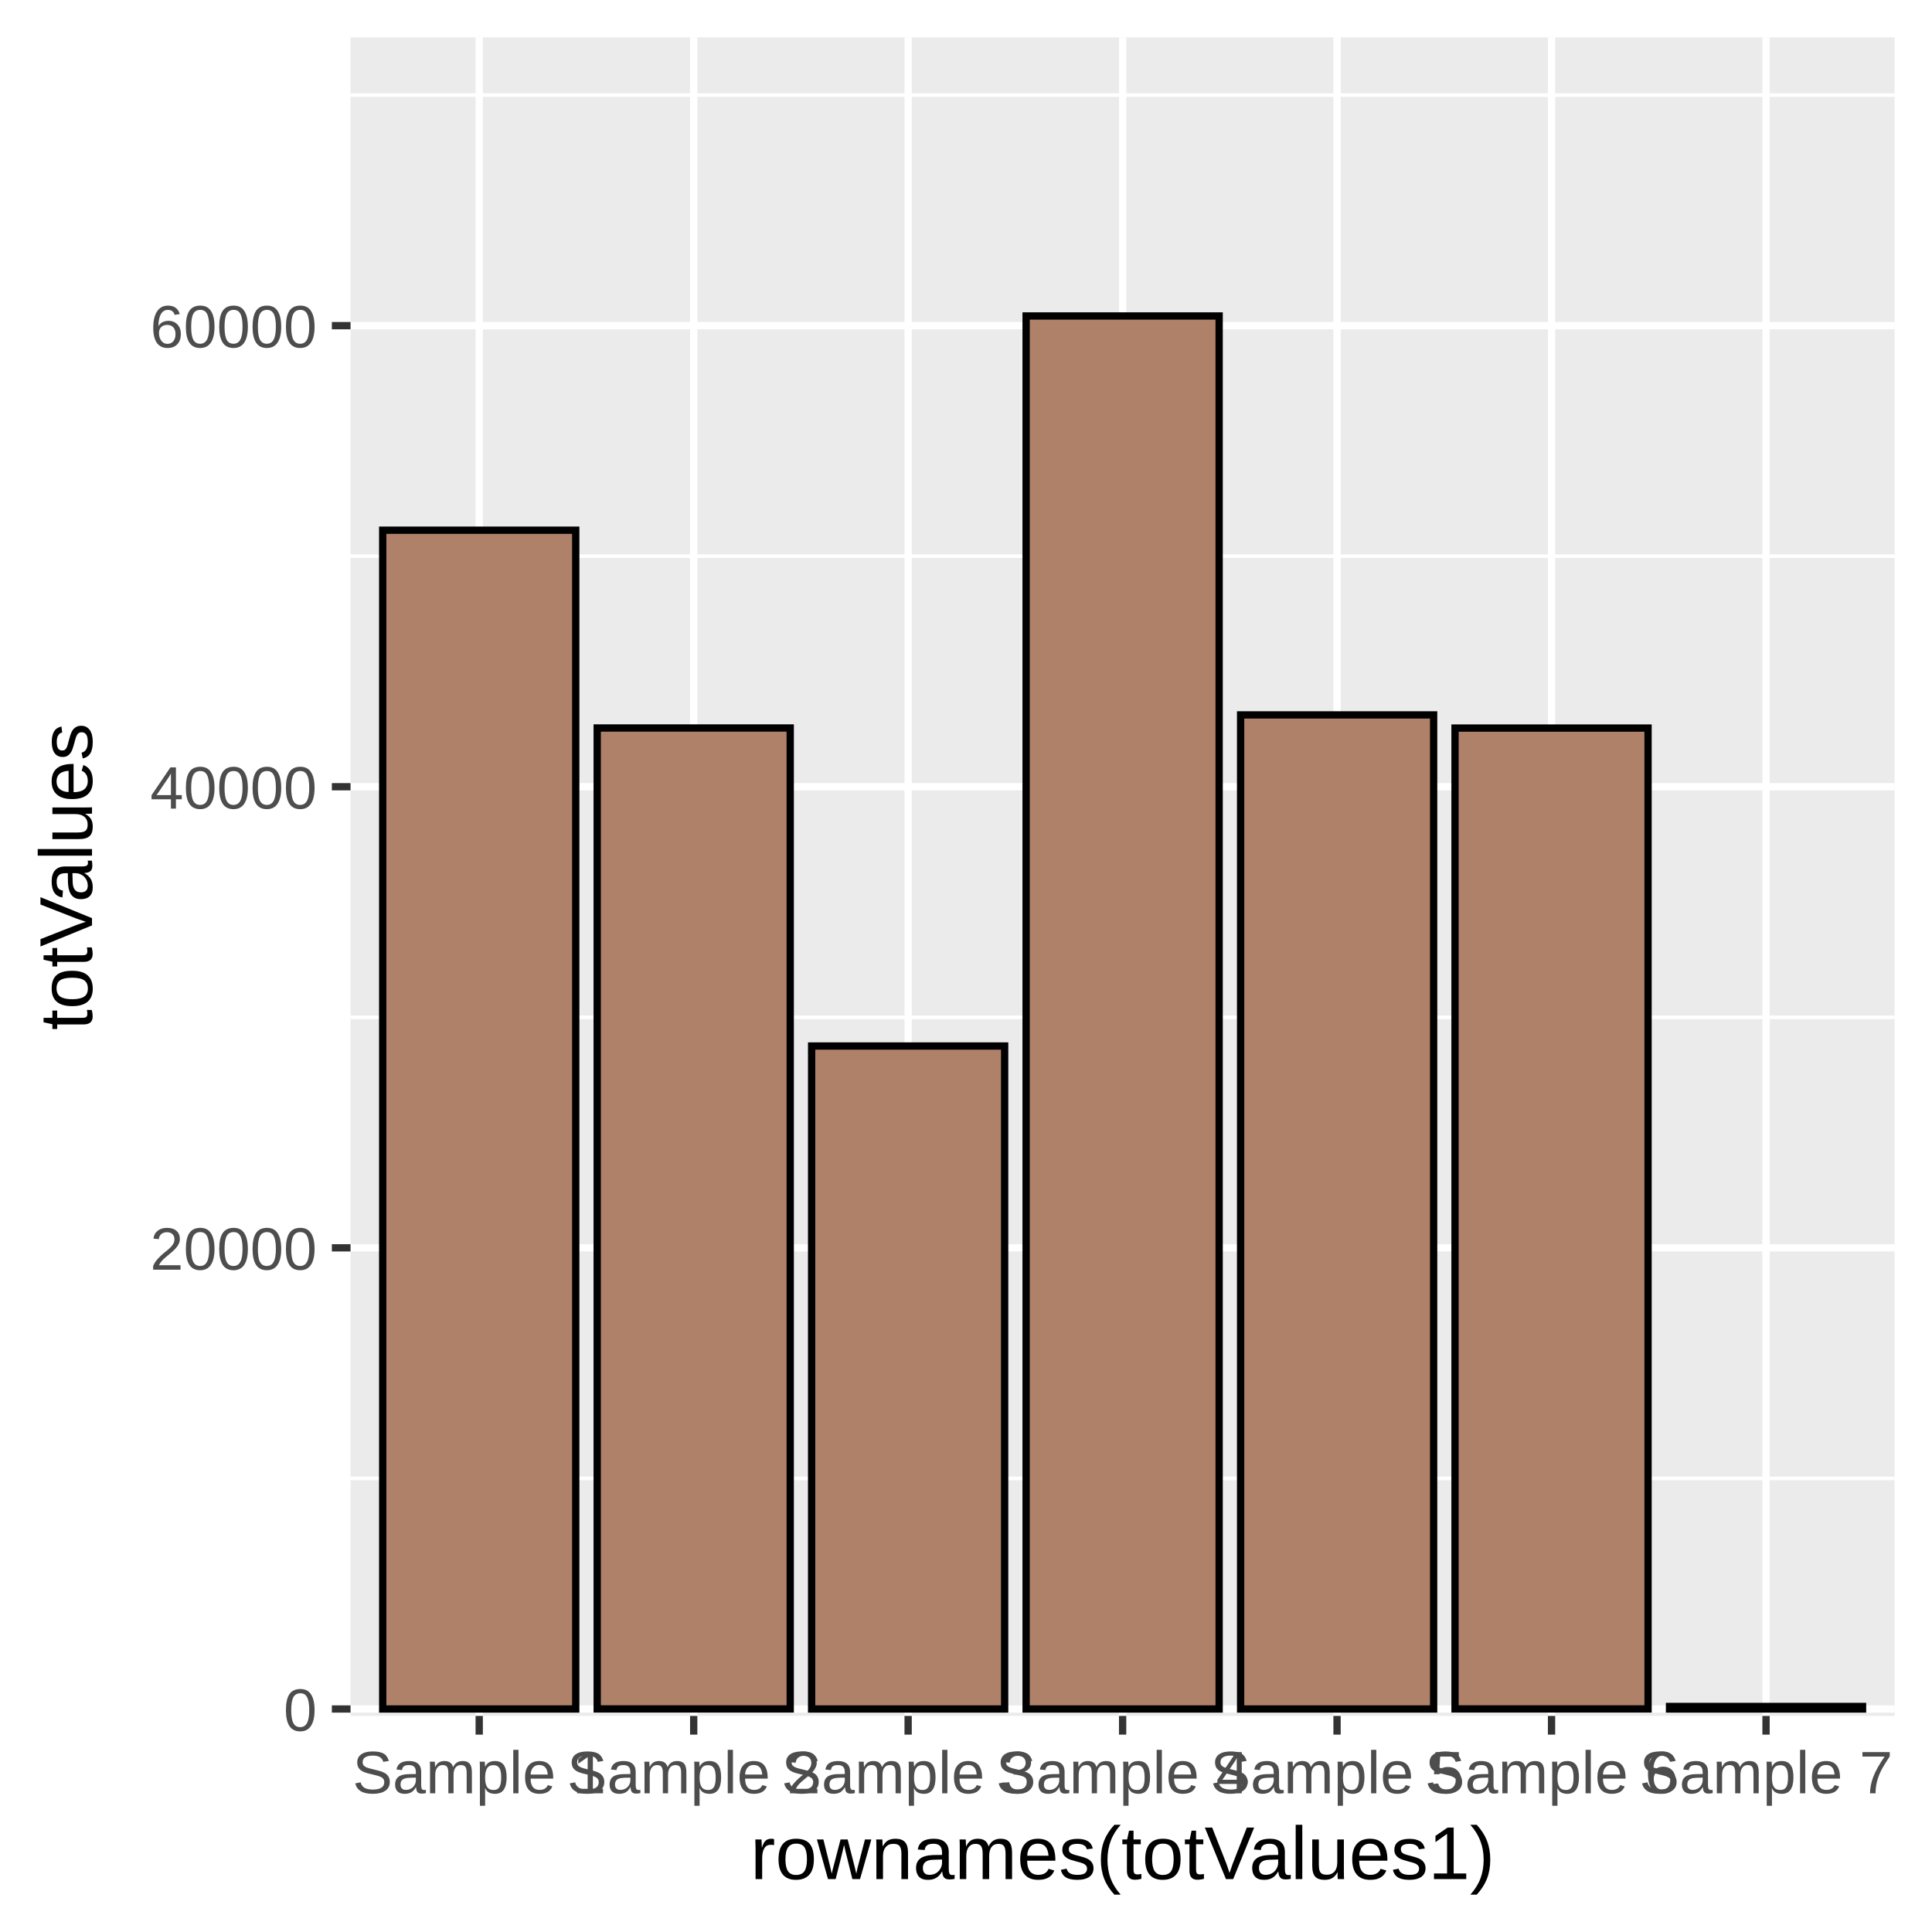
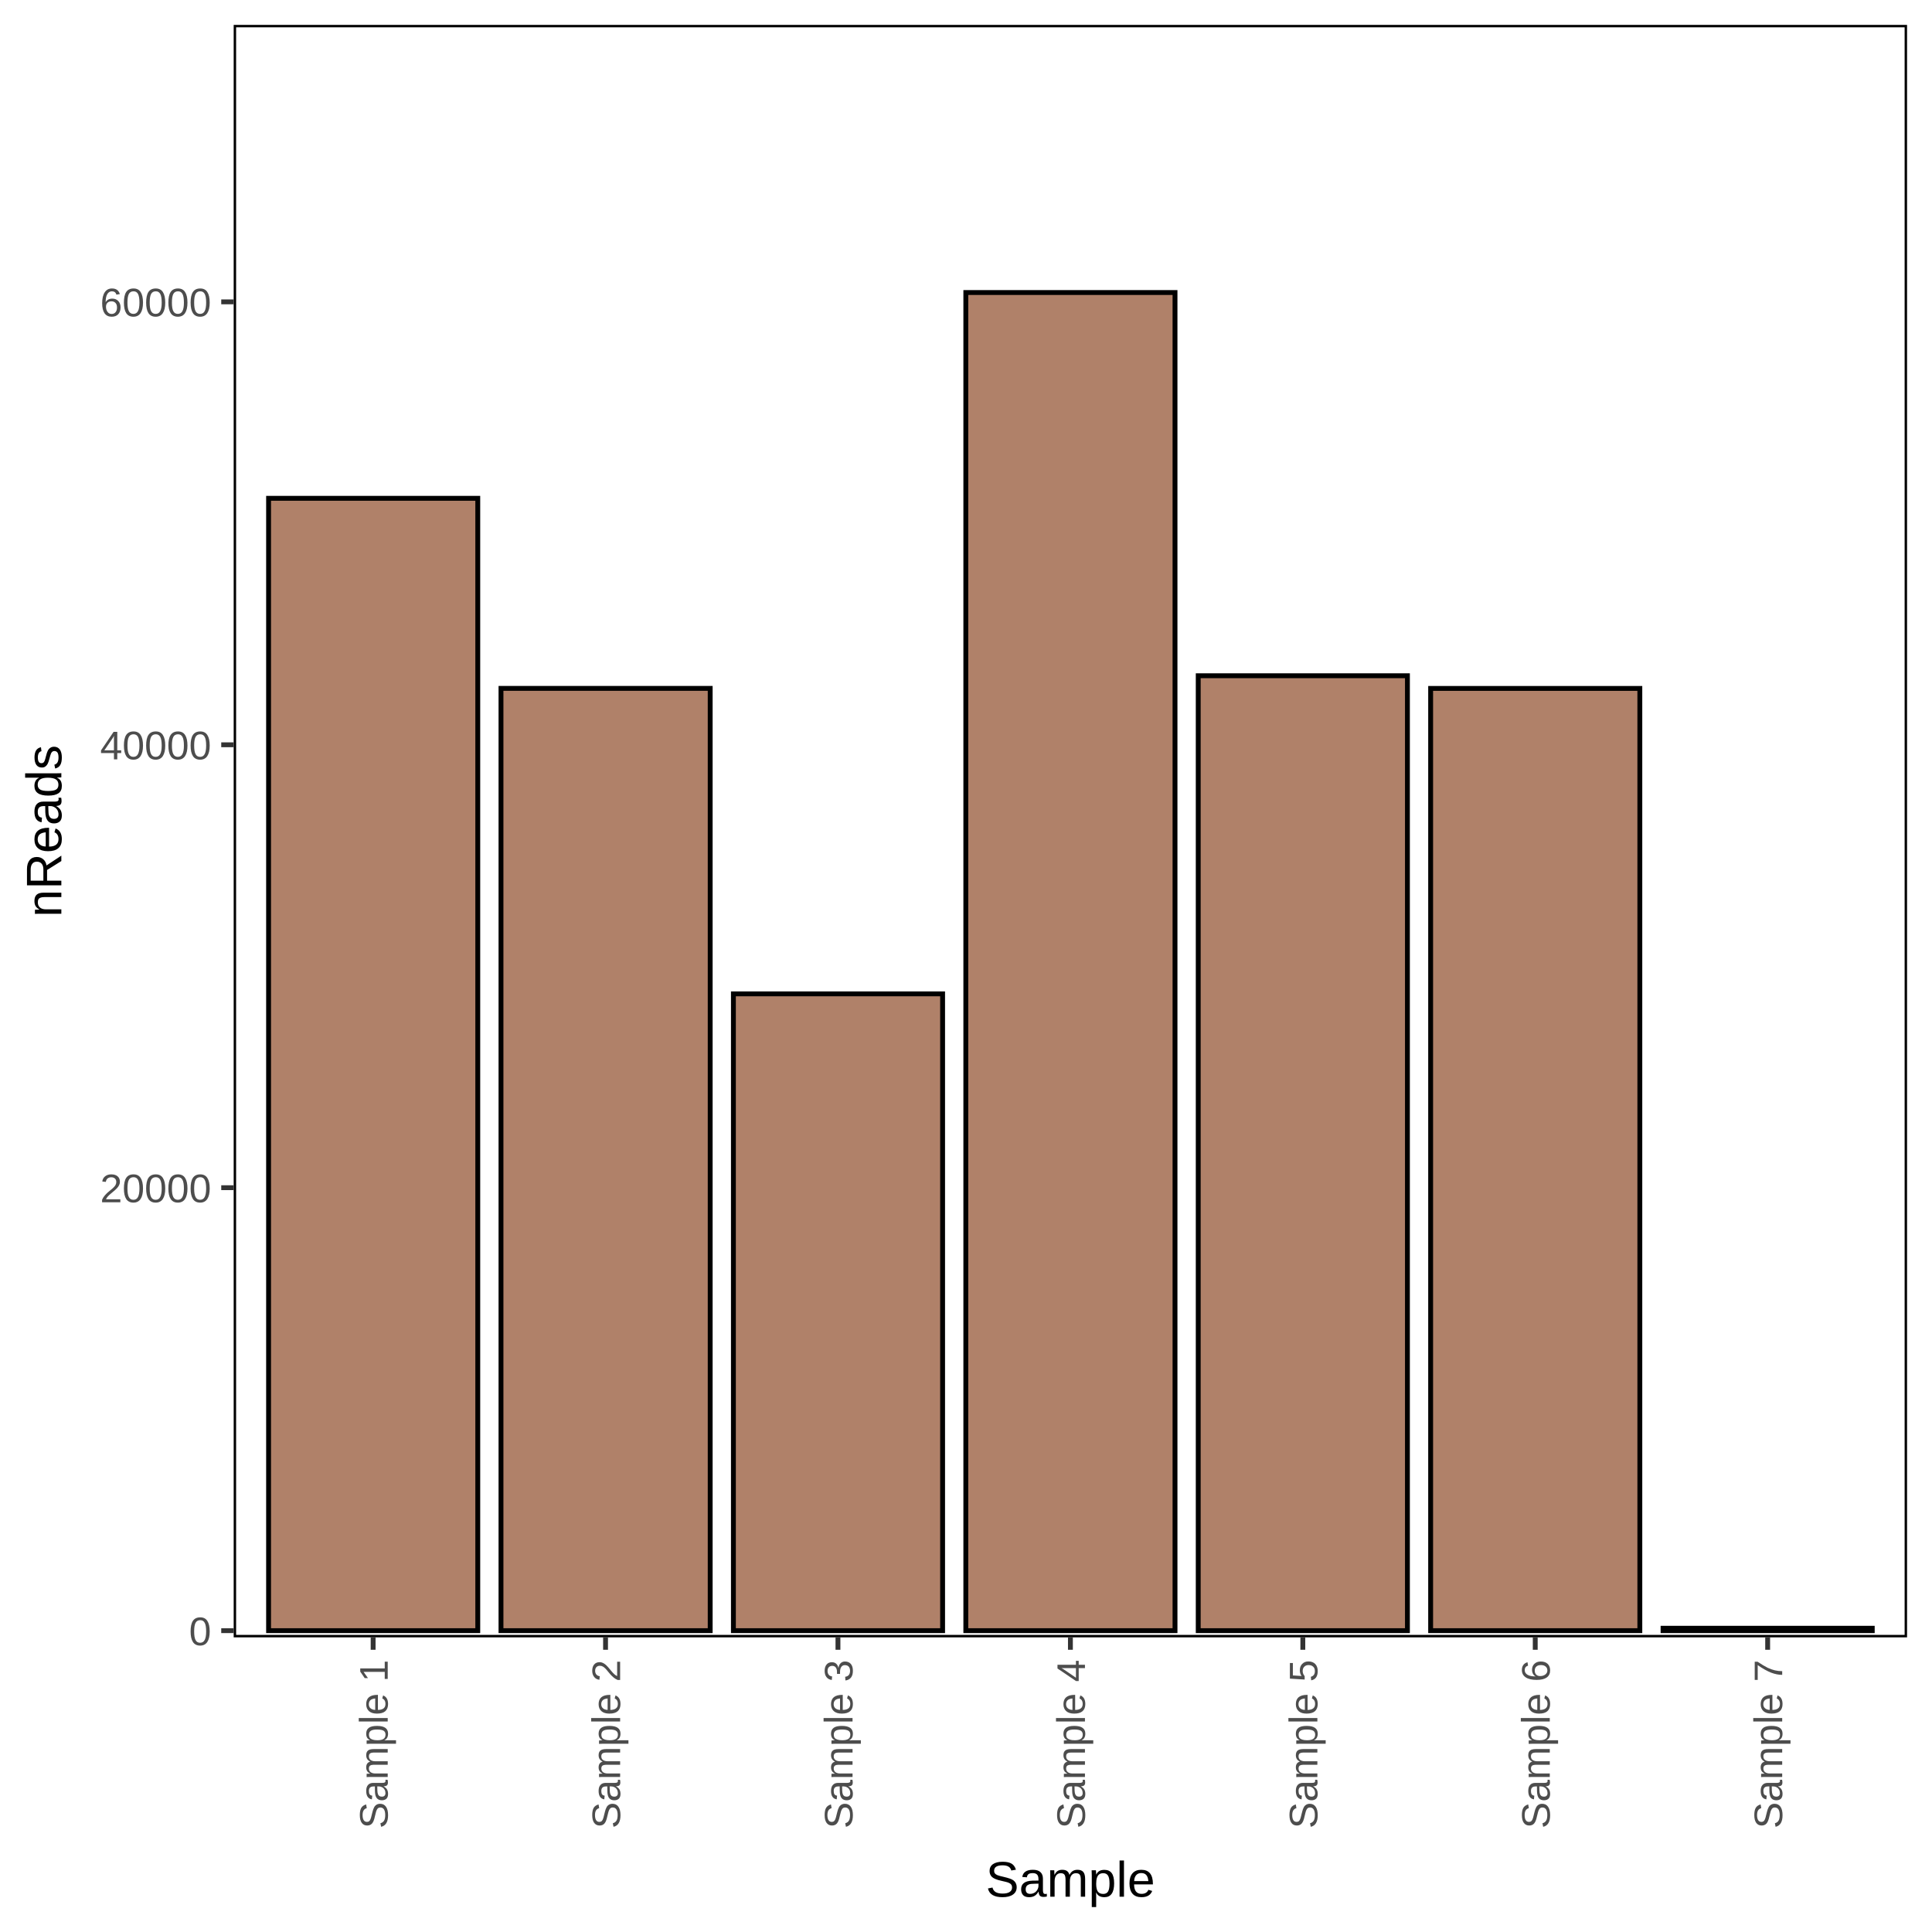
- <svg xmlns="http://www.w3.org/2000/svg" class="svglite" width="283.46pt" height="283.46pt" viewBox="0 0 283.46 283.46">
+ <svg xmlns="http://www.w3.org/2000/svg" class="svglite" width="425.20pt" height="425.20pt" viewBox="0 0 425.20 425.20">
  <defs>
    <style type="text/css">
    .svglite line, .svglite polyline, .svglite polygon, .svglite path, .svglite rect, .svglite circle {
      fill: none;
      stroke: #000000;
      stroke-linecap: round;
      stroke-linejoin: round;
      stroke-miterlimit: 10.00;
    }
    .svglite text {
      white-space: pre;
    }
  </style>
  </defs>
  <rect width="100%" height="100%" style="stroke: none; fill: #FFFFFF;" />
  <defs>
-     <clipPath id="cpMC4wMHwyODMuNDZ8MC4wMHwyODMuNDY=">
-       <rect x="0.00" y="0.00" width="283.46" height="283.46" />
+     <clipPath id="cpMC4wMHw0MjUuMjB8MC4wMHw0MjUuMjA=">
+       <rect x="0.00" y="0.00" width="425.20" height="425.20" />
    </clipPath>
  </defs>
-   <g clip-path="url(#cpMC4wMHwyODMuNDZ8MC4wMHwyODMuNDY=)">
-     <rect x="0.00" y="0.00" width="283.46" height="283.46" style="stroke-width: 1.07; stroke: #FFFFFF; fill: #FFFFFF;" />
+   <g clip-path="url(#cpMC4wMHw0MjUuMjB8MC4wMHw0MjUuMjA=)">
+     <rect x="0.00" y="0.00" width="425.20" height="425.20" style="stroke-width: 1.07; stroke: #FFFFFF; fill: #FFFFFF;" />
  </g>
  <defs>
-     <clipPath id="cpNTEuNDN8Mjc3Ljk5fDUuNDh8MjUxLjc2">
-       <rect x="51.43" y="5.48" width="226.55" height="246.28" />
+     <clipPath id="cpNTEuNDN8NDE5LjcyfDUuNDh8MzYwLjM1">
+       <rect x="51.43" y="5.48" width="368.28" height="354.87" />
    </clipPath>
  </defs>
-   <g clip-path="url(#cpNTEuNDN8Mjc3Ljk5fDUuNDh8MjUxLjc2)">
-     <rect x="51.43" y="5.48" width="226.55" height="246.28" style="stroke-width: 1.07; stroke: none; fill: #EBEBEB;" />
-     <polyline points="51.43,216.91 277.99,216.91 " style="stroke-width: 0.53; stroke: #FFFFFF; stroke-linecap: butt;" />
-     <polyline points="51.43,149.26 277.99,149.26 " style="stroke-width: 0.53; stroke: #FFFFFF; stroke-linecap: butt;" />
-     <polyline points="51.43,81.60 277.99,81.60 " style="stroke-width: 0.53; stroke: #FFFFFF; stroke-linecap: butt;" />
-     <polyline points="51.43,13.95 277.99,13.95 " style="stroke-width: 0.53; stroke: #FFFFFF; stroke-linecap: butt;" />
-     <polyline points="51.43,250.74 277.99,250.74 " style="stroke-width: 1.07; stroke: #FFFFFF; stroke-linecap: butt;" />
-     <polyline points="51.43,183.08 277.99,183.08 " style="stroke-width: 1.07; stroke: #FFFFFF; stroke-linecap: butt;" />
-     <polyline points="51.43,115.43 277.99,115.43 " style="stroke-width: 1.07; stroke: #FFFFFF; stroke-linecap: butt;" />
-     <polyline points="51.43,47.78 277.99,47.78 " style="stroke-width: 1.07; stroke: #FFFFFF; stroke-linecap: butt;" />
-     <polyline points="70.31,251.76 70.31,5.48 " style="stroke-width: 1.07; stroke: #FFFFFF; stroke-linecap: butt;" />
-     <polyline points="101.78,251.76 101.78,5.48 " style="stroke-width: 1.07; stroke: #FFFFFF; stroke-linecap: butt;" />
-     <polyline points="133.24,251.76 133.24,5.48 " style="stroke-width: 1.07; stroke: #FFFFFF; stroke-linecap: butt;" />
-     <polyline points="164.71,251.76 164.71,5.48 " style="stroke-width: 1.07; stroke: #FFFFFF; stroke-linecap: butt;" />
-     <polyline points="196.17,251.76 196.17,5.48 " style="stroke-width: 1.07; stroke: #FFFFFF; stroke-linecap: butt;" />
-     <polyline points="227.64,251.76 227.64,5.48 " style="stroke-width: 1.07; stroke: #FFFFFF; stroke-linecap: butt;" />
-     <polyline points="259.11,251.76 259.11,5.48 " style="stroke-width: 1.07; stroke: #FFFFFF; stroke-linecap: butt;" />
-     <rect x="56.15" y="77.79" width="28.32" height="172.95" style="stroke-width: 1.07; stroke-linecap: butt; stroke-linejoin: miter; fill: #B08169;" />
-     <rect x="87.62" y="106.81" width="28.32" height="143.92" style="stroke-width: 1.07; stroke-linecap: butt; stroke-linejoin: miter; fill: #B08169;" />
-     <rect x="119.08" y="153.47" width="28.32" height="97.27" style="stroke-width: 1.07; stroke-linecap: butt; stroke-linejoin: miter; fill: #B08169;" />
-     <rect x="150.55" y="46.36" width="28.32" height="204.38" style="stroke-width: 1.07; stroke-linecap: butt; stroke-linejoin: miter; fill: #B08169;" />
-     <rect x="182.02" y="104.89" width="28.32" height="145.85" style="stroke-width: 1.07; stroke-linecap: butt; stroke-linejoin: miter; fill: #B08169;" />
-     <rect x="213.48" y="106.82" width="28.32" height="143.91" style="stroke-width: 1.07; stroke-linecap: butt; stroke-linejoin: miter; fill: #B08169;" />
-     <rect x="244.95" y="250.37" width="28.32" height="0.37" style="stroke-width: 1.07; stroke-linecap: butt; stroke-linejoin: miter; fill: #B08169;" />
+   <g clip-path="url(#cpNTEuNDN8NDE5LjcyfDUuNDh8MzYwLjM1)">
+     <rect x="59.11" y="109.67" width="46.04" height="249.21" style="stroke-width: 1.07; stroke-linecap: butt; stroke-linejoin: miter; fill: #B08169;" />
+     <rect x="110.26" y="151.50" width="46.04" height="207.38" style="stroke-width: 1.07; stroke-linecap: butt; stroke-linejoin: miter; fill: #B08169;" />
+     <rect x="161.41" y="218.73" width="46.04" height="140.15" style="stroke-width: 1.07; stroke-linecap: butt; stroke-linejoin: miter; fill: #B08169;" />
+     <rect x="212.56" y="64.38" width="46.04" height="294.50" style="stroke-width: 1.07; stroke-linecap: butt; stroke-linejoin: miter; fill: #B08169;" />
+     <rect x="263.71" y="148.72" width="46.04" height="210.16" style="stroke-width: 1.07; stroke-linecap: butt; stroke-linejoin: miter; fill: #B08169;" />
+     <rect x="314.86" y="151.51" width="46.04" height="207.37" style="stroke-width: 1.07; stroke-linecap: butt; stroke-linejoin: miter; fill: #B08169;" />
+     <rect x="366.01" y="358.35" width="46.04" height="0.53" style="stroke-width: 1.07; stroke-linecap: butt; stroke-linejoin: miter; fill: #B08169;" />
+     <rect x="51.43" y="5.48" width="368.28" height="354.87" style="stroke-width: 1.07;" />
  </g>
-   <g clip-path="url(#cpMC4wMHwyODMuNDZ8MC4wMHwyODMuNDY=)">
-     <text x="46.50" y="253.95" text-anchor="end" style="font-size: 8.80px;fill: #4D4D4D; font-family: &quot;Liberation Sans&quot;;">0</text>
-     <text x="46.50" y="186.29" text-anchor="end" style="font-size: 8.80px;fill: #4D4D4D; font-family: &quot;Liberation Sans&quot;;">20000</text>
-     <text x="46.50" y="118.64" text-anchor="end" style="font-size: 8.80px;fill: #4D4D4D; font-family: &quot;Liberation Sans&quot;;">40000</text>
-     <text x="46.50" y="50.98" text-anchor="end" style="font-size: 8.80px;fill: #4D4D4D; font-family: &quot;Liberation Sans&quot;;">60000</text>
-     <polyline points="48.69,250.74 51.43,250.74 " style="stroke-width: 1.07; stroke: #333333; stroke-linecap: butt;" />
-     <polyline points="48.69,183.08 51.43,183.08 " style="stroke-width: 1.07; stroke: #333333; stroke-linecap: butt;" />
-     <polyline points="48.69,115.43 51.43,115.43 " style="stroke-width: 1.07; stroke: #333333; stroke-linecap: butt;" />
-     <polyline points="48.69,47.78 51.43,47.78 " style="stroke-width: 1.07; stroke: #333333; stroke-linecap: butt;" />
-     <polyline points="70.31,254.50 70.31,251.76 " style="stroke-width: 1.07; stroke: #333333; stroke-linecap: butt;" />
-     <polyline points="101.78,254.50 101.78,251.76 " style="stroke-width: 1.07; stroke: #333333; stroke-linecap: butt;" />
-     <polyline points="133.24,254.50 133.24,251.76 " style="stroke-width: 1.07; stroke: #333333; stroke-linecap: butt;" />
-     <polyline points="164.71,254.50 164.71,251.76 " style="stroke-width: 1.07; stroke: #333333; stroke-linecap: butt;" />
-     <polyline points="196.17,254.50 196.17,251.76 " style="stroke-width: 1.07; stroke: #333333; stroke-linecap: butt;" />
-     <polyline points="227.64,254.50 227.64,251.76 " style="stroke-width: 1.07; stroke: #333333; stroke-linecap: butt;" />
-     <polyline points="259.11,254.50 259.11,251.76 " style="stroke-width: 1.07; stroke: #333333; stroke-linecap: butt;" />
-     <text x="70.31" y="263.11" text-anchor="middle" style="font-size: 8.80px;fill: #4D4D4D; font-family: &quot;Liberation Sans&quot;;">Sample 1</text>
-     <text x="101.78" y="263.11" text-anchor="middle" style="font-size: 8.80px;fill: #4D4D4D; font-family: &quot;Liberation Sans&quot;;">Sample 2</text>
-     <text x="133.24" y="263.11" text-anchor="middle" style="font-size: 8.80px;fill: #4D4D4D; font-family: &quot;Liberation Sans&quot;;">Sample 3</text>
-     <text x="164.71" y="263.11" text-anchor="middle" style="font-size: 8.80px;fill: #4D4D4D; font-family: &quot;Liberation Sans&quot;;">Sample 4</text>
-     <text x="196.17" y="263.11" text-anchor="middle" style="font-size: 8.80px;fill: #4D4D4D; font-family: &quot;Liberation Sans&quot;;">Sample 5</text>
-     <text x="227.64" y="263.11" text-anchor="middle" style="font-size: 8.80px;fill: #4D4D4D; font-family: &quot;Liberation Sans&quot;;">Sample 6</text>
-     <text x="259.11" y="263.11" text-anchor="middle" style="font-size: 8.80px;fill: #4D4D4D; font-family: &quot;Liberation Sans&quot;;">Sample 7</text>
-     <text x="164.71" y="275.70" text-anchor="middle" style="font-size: 11.00px; font-family: &quot;Liberation Sans&quot;;">rownames(totValues1)</text>
-     <text transform="translate(13.50,128.62) rotate(-90)" text-anchor="middle" style="font-size: 11.00px; font-family: &quot;Liberation Sans&quot;;">totValues</text>
+   <g clip-path="url(#cpMC4wMHw0MjUuMjB8MC4wMHw0MjUuMjA=)">
+     <text x="46.50" y="362.09" text-anchor="end" style="font-size: 8.80px;fill: #4D4D4D; font-family: &quot;Liberation Sans&quot;;">0</text>
+     <text x="46.50" y="264.60" text-anchor="end" style="font-size: 8.80px;fill: #4D4D4D; font-family: &quot;Liberation Sans&quot;;">20000</text>
+     <text x="46.50" y="167.12" text-anchor="end" style="font-size: 8.80px;fill: #4D4D4D; font-family: &quot;Liberation Sans&quot;;">40000</text>
+     <text x="46.50" y="69.63" text-anchor="end" style="font-size: 8.80px;fill: #4D4D4D; font-family: &quot;Liberation Sans&quot;;">60000</text>
+     <polyline points="48.69,358.88 51.43,358.88 " style="stroke-width: 1.07; stroke: #333333; stroke-linecap: butt;" />
+     <polyline points="48.69,261.39 51.43,261.39 " style="stroke-width: 1.07; stroke: #333333; stroke-linecap: butt;" />
+     <polyline points="48.69,163.91 51.43,163.91 " style="stroke-width: 1.07; stroke: #333333; stroke-linecap: butt;" />
+     <polyline points="48.69,66.43 51.43,66.43 " style="stroke-width: 1.07; stroke: #333333; stroke-linecap: butt;" />
+     <polyline points="82.12,363.09 82.12,360.35 " style="stroke-width: 1.07; stroke: #333333; stroke-linecap: butt;" />
+     <polyline points="133.27,363.09 133.27,360.35 " style="stroke-width: 1.07; stroke: #333333; stroke-linecap: butt;" />
+     <polyline points="184.42,363.09 184.42,360.35 " style="stroke-width: 1.07; stroke: #333333; stroke-linecap: butt;" />
+     <polyline points="235.58,363.09 235.58,360.35 " style="stroke-width: 1.07; stroke: #333333; stroke-linecap: butt;" />
+     <polyline points="286.73,363.09 286.73,360.35 " style="stroke-width: 1.07; stroke: #333333; stroke-linecap: butt;" />
+     <polyline points="337.88,363.09 337.88,360.35 " style="stroke-width: 1.07; stroke: #333333; stroke-linecap: butt;" />
+     <polyline points="389.03,363.09 389.03,360.35 " style="stroke-width: 1.07; stroke: #333333; stroke-linecap: butt;" />
+     <text transform="translate(85.33,365.28) rotate(-90)" text-anchor="end" style="font-size: 8.80px;fill: #4D4D4D; font-family: &quot;Liberation Sans&quot;;">Sample 1</text>
+     <text transform="translate(136.48,365.28) rotate(-90)" text-anchor="end" style="font-size: 8.80px;fill: #4D4D4D; font-family: &quot;Liberation Sans&quot;;">Sample 2</text>
+     <text transform="translate(187.63,365.28) rotate(-90)" text-anchor="end" style="font-size: 8.80px;fill: #4D4D4D; font-family: &quot;Liberation Sans&quot;;">Sample 3</text>
+     <text transform="translate(238.78,365.28) rotate(-90)" text-anchor="end" style="font-size: 8.80px;fill: #4D4D4D; font-family: &quot;Liberation Sans&quot;;">Sample 4</text>
+     <text transform="translate(289.93,365.28) rotate(-90)" text-anchor="end" style="font-size: 8.80px;fill: #4D4D4D; font-family: &quot;Liberation Sans&quot;;">Sample 5</text>
+     <text transform="translate(341.08,365.28) rotate(-90)" text-anchor="end" style="font-size: 8.80px;fill: #4D4D4D; font-family: &quot;Liberation Sans&quot;;">Sample 6</text>
+     <text transform="translate(392.23,365.28) rotate(-90)" text-anchor="end" style="font-size: 8.80px;fill: #4D4D4D; font-family: &quot;Liberation Sans&quot;;">Sample 7</text>
+     <text x="235.58" y="417.43" text-anchor="middle" style="font-size: 11.00px; font-family: &quot;Liberation Sans&quot;;">Sample</text>
+     <text transform="translate(13.50,182.91) rotate(-90)" text-anchor="middle" style="font-size: 11.00px; font-family: &quot;Liberation Sans&quot;;">nReads</text>
  </g>
</svg>
